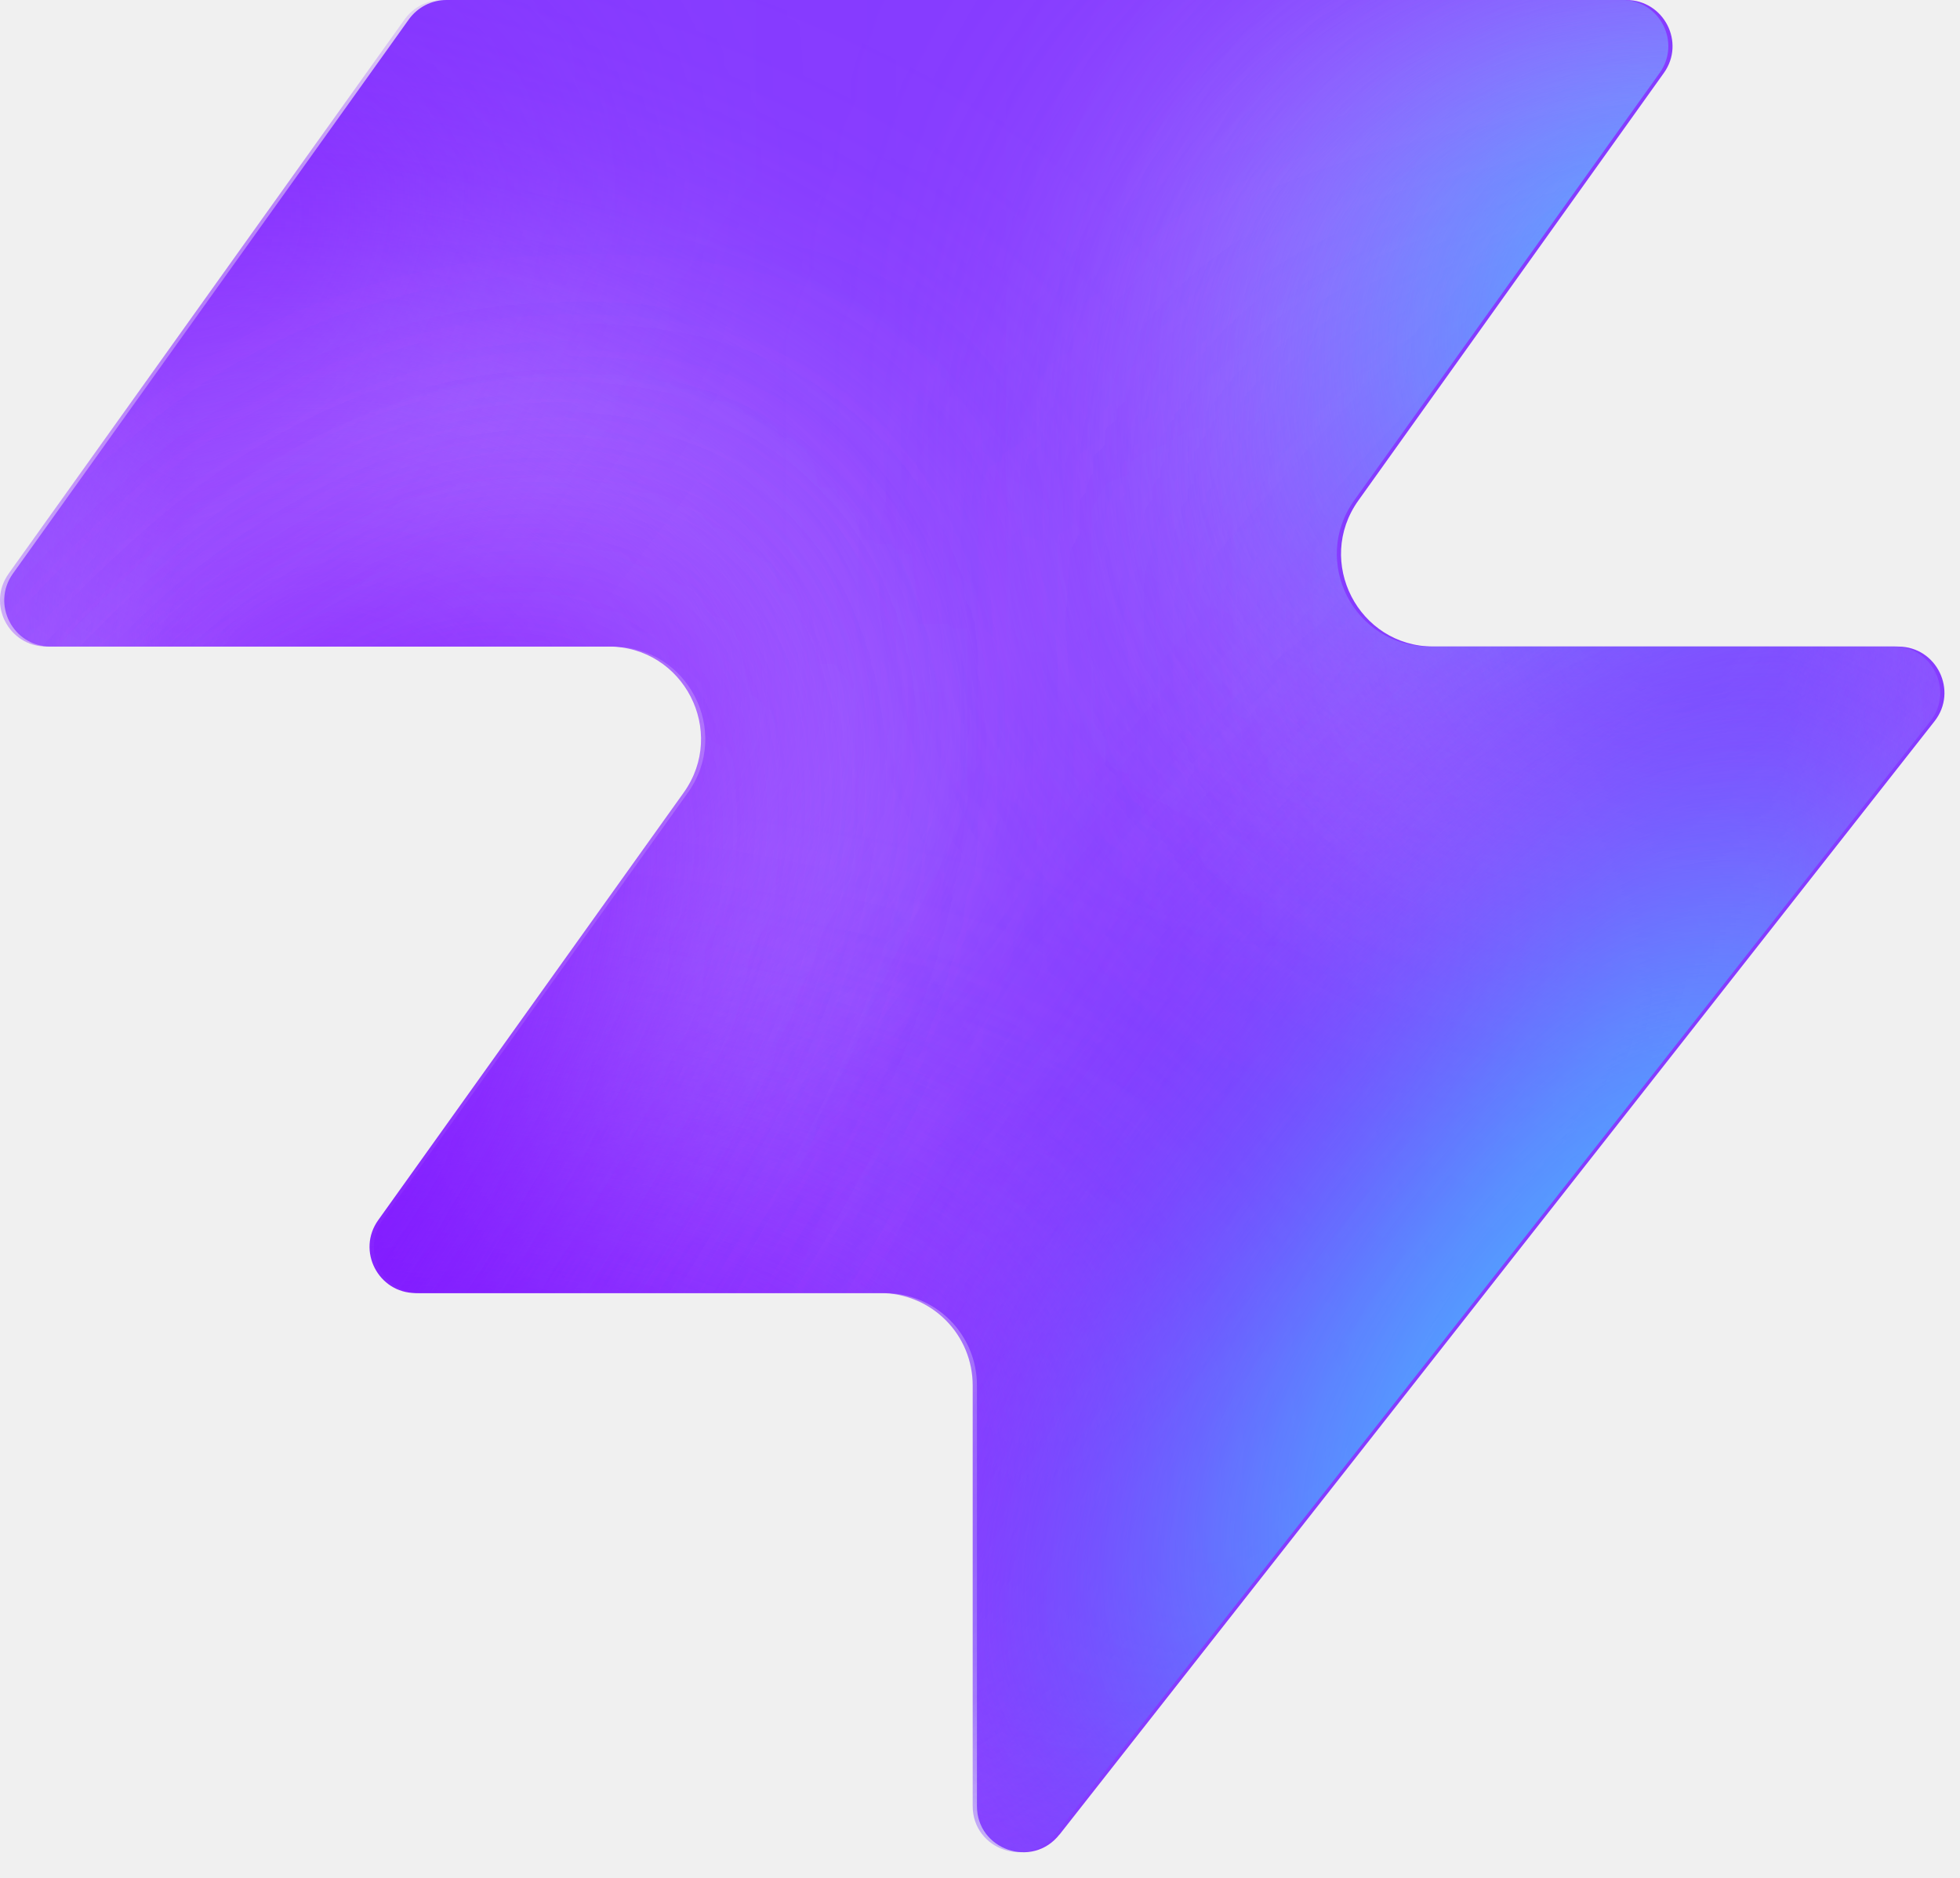
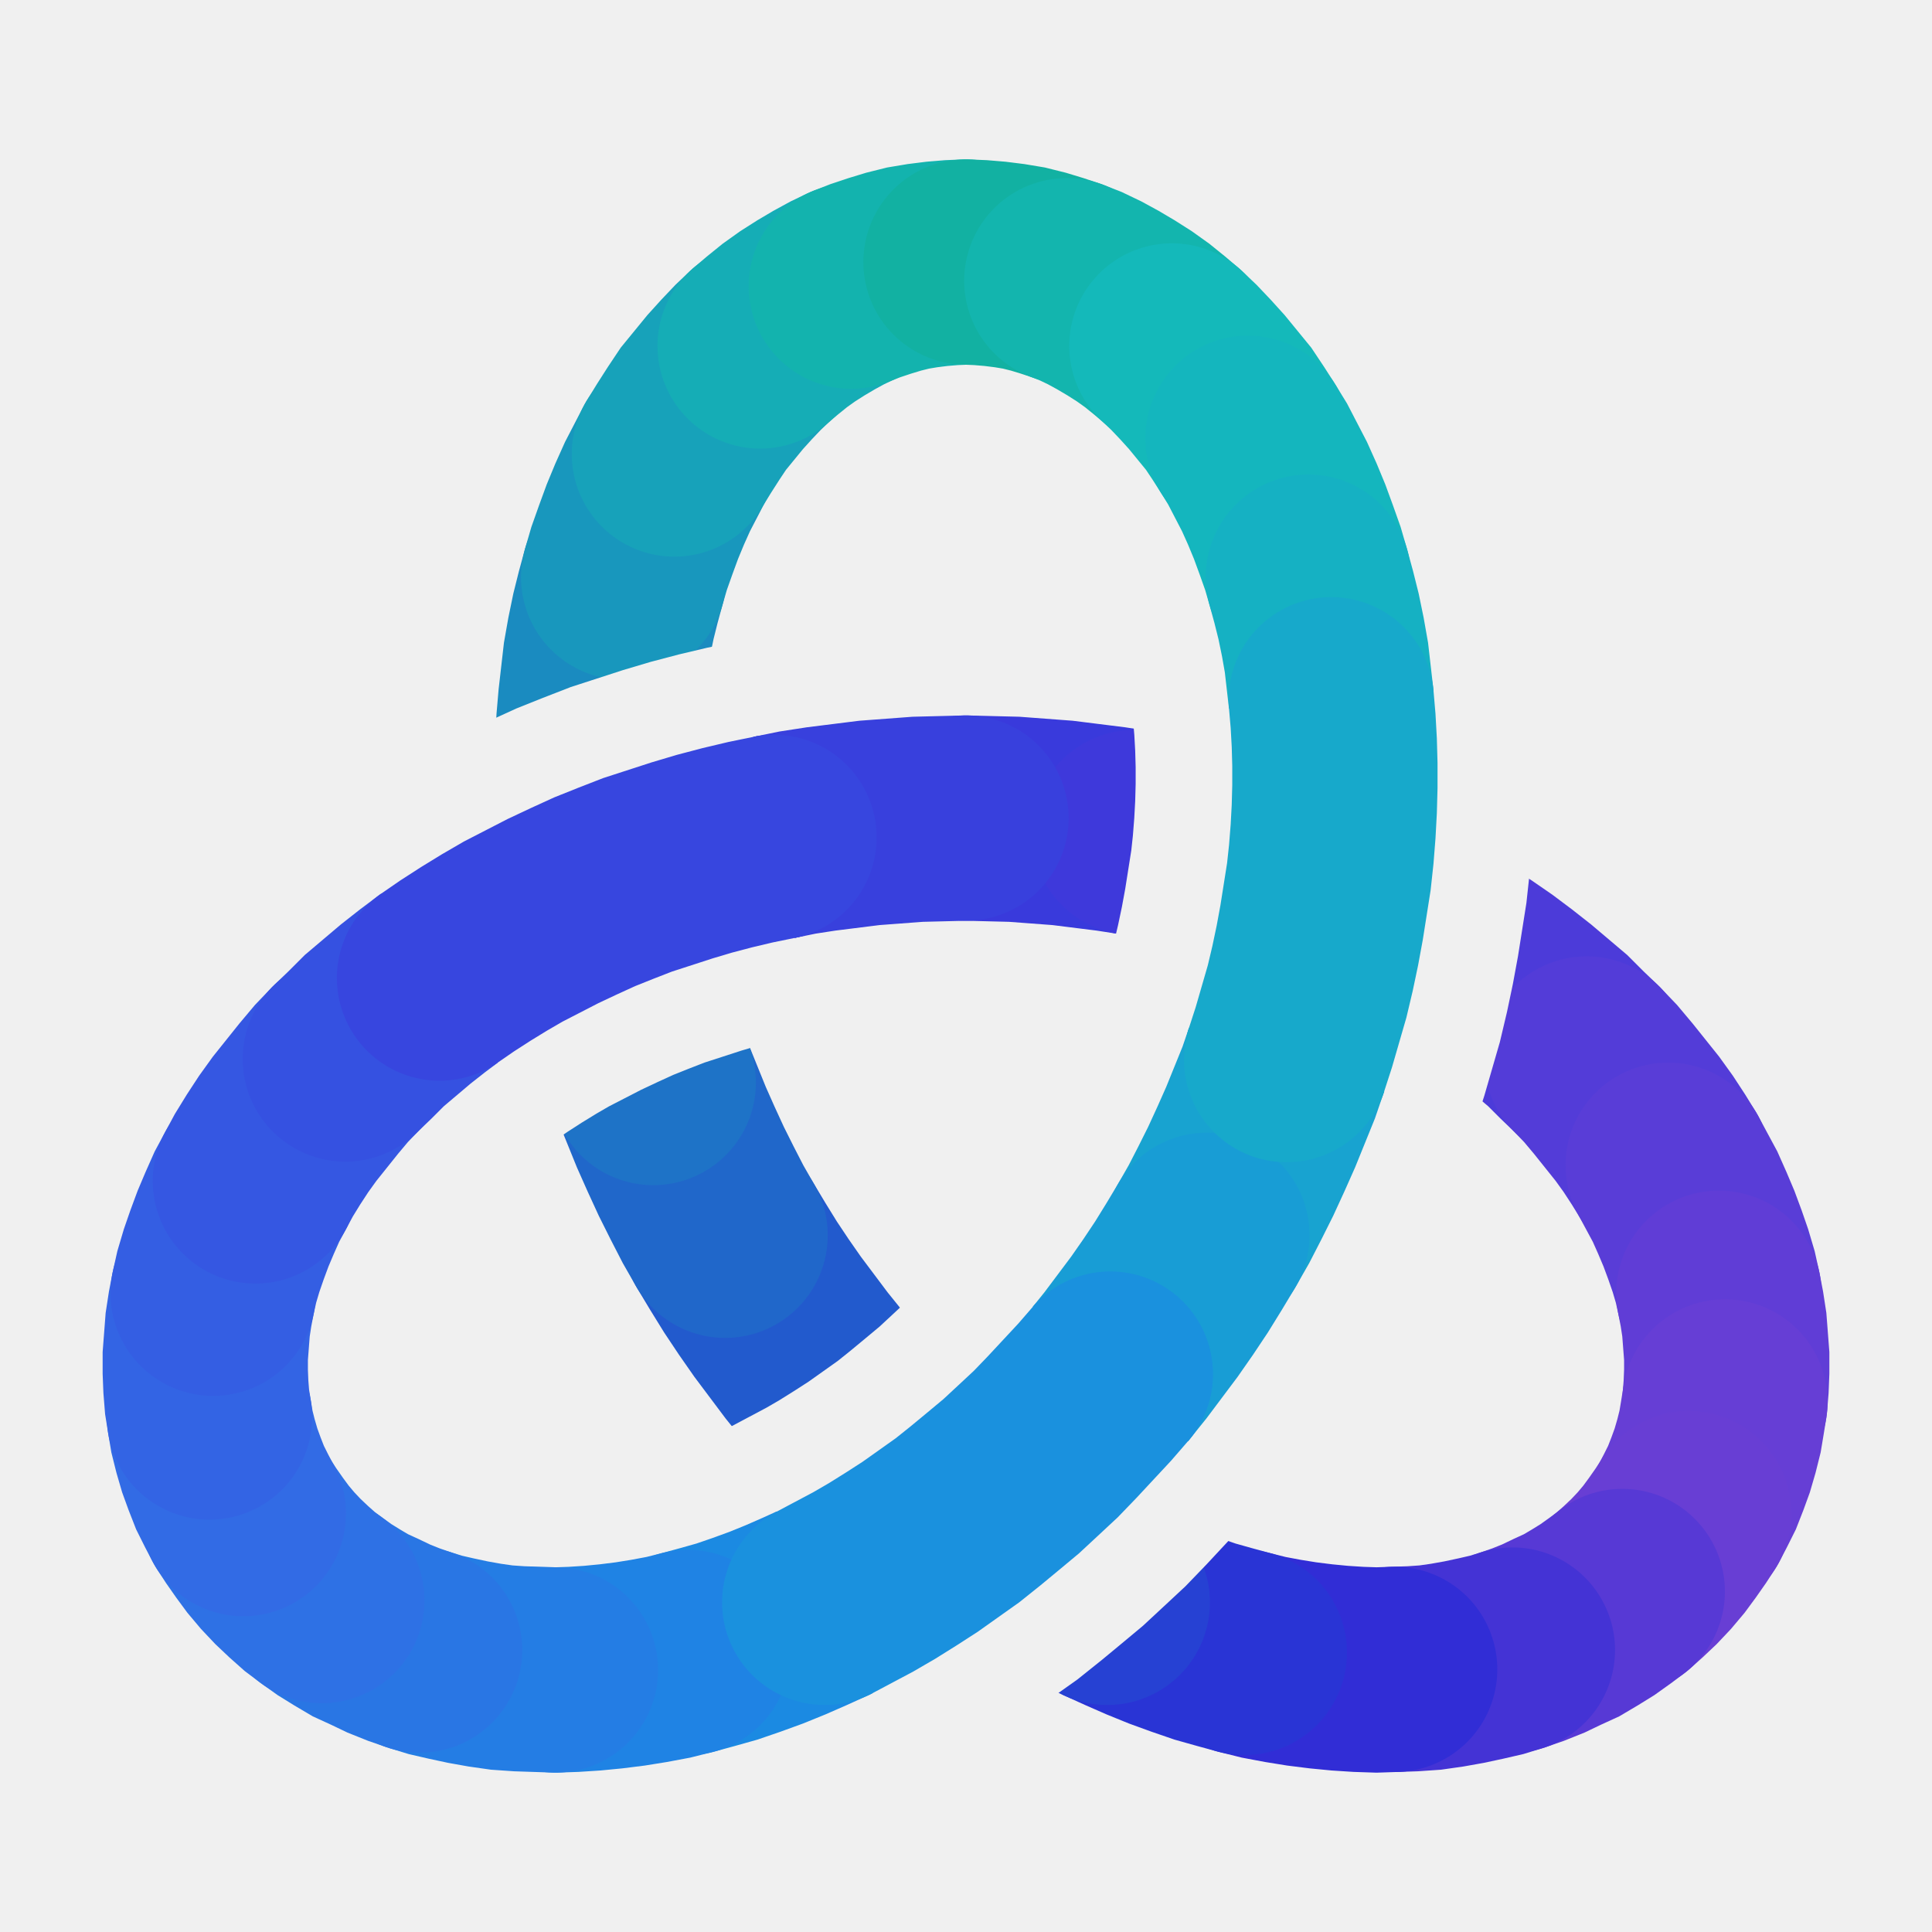
- <svg xmlns="http://www.w3.org/2000/svg" width="48" height="46" fill="none" viewBox="0 0 48 46">
-   <path fill="#863bff" d="M25.946 44.938c-.664.845-2.021.375-2.021-.698V33.937a2.26 2.26 0 0 0-2.262-2.262H10.287c-.92 0-1.456-1.04-.92-1.788l7.48-10.471c1.07-1.497 0-3.578-1.842-3.578H1.237c-.92 0-1.456-1.04-.92-1.788L10.013.474c.214-.297.556-.474.92-.474h28.894c.92 0 1.456 1.04.92 1.788l-7.48 10.471c-1.07 1.498 0 3.579 1.842 3.579h11.377c.943 0 1.473 1.088.89 1.83L25.947 44.94z" style="fill:#863bff;fill:color(display-p3 .525 .23 1);fill-opacity:1" />
-   <mask id="a" width="48" height="46" x="0" y="0" maskUnits="userSpaceOnUse" style="mask-type:alpha">
-     <path fill="#000" d="M25.842 44.938c-.664.844-2.021.375-2.021-.698V33.937a2.26 2.26 0 0 0-2.262-2.262H10.183c-.92 0-1.456-1.04-.92-1.788l7.48-10.471c1.07-1.498 0-3.579-1.842-3.579H1.133c-.92 0-1.456-1.04-.92-1.787L9.91.473c.214-.297.556-.474.92-.474h28.894c.92 0 1.456 1.04.92 1.788l-7.48 10.471c-1.07 1.498 0 3.578 1.842 3.578h11.377c.943 0 1.473 1.088.89 1.832L25.843 44.94z" style="fill:#000;fill-opacity:1" />
+ <svg xmlns="http://www.w3.org/2000/svg" viewBox="0 0 32 32" role="img" aria-label="Nullus">
+   <style>@media (prefers-color-scheme:dark){.s0{stroke:#6a6ae5}.s1{stroke:#6d6ae4}.s2{stroke:#7169e3}.s3{stroke:#7568e2}.s4{stroke:#7867e1}.s5{stroke:#7c66df}.s6{stroke:#8065de}.s7{stroke:#8463dd}.s8{stroke:#8563dc}.s9{stroke:#7d66de}.s10{stroke:#7568e0}.s11{stroke:#6d6ae2}.s12{stroke:#656de1}.s13{stroke:#5a70e1}.s14{stroke:#4e72e0}.s15{stroke:#4075df}.s16{stroke:#2d77de}.s17{stroke:#207bd4}.s18{stroke:#1c7fc3}.s19{stroke:#1a8bc0}.s20{stroke:#1897bd}.s21{stroke:#17a2ba}.s22{stroke:#15adb6}.s23{stroke:#13b3ae}.s24{stroke:#12b1a2}.s25{stroke:#13b5ae}.s26{stroke:#14b9ba}.s27{stroke:#14b6be}.s28{stroke:#15b1c3}.s29{stroke:#16adc7}.s30{stroke:#17a8cc}.s31{stroke:#18a3d0}.s32{stroke:#189dd5}.s33{stroke:#1997d9}.s34{stroke:#1a91de}.s35{stroke:#1b8ae2}.s36{stroke:#1f83e4}.s37{stroke:#247de4}.s38{stroke:#2976e4}.s39{stroke:#3375e6}.s40{stroke:#3e73e6}.s41{stroke:#4572e6}.s42{stroke:#4b71e6}.s43{stroke:#5270e6}.s44{stroke:#576fe6}.s45{stroke:#5d6ee6}.s46{stroke:#616de6}.s47{stroke:#656ce5}.o0{stroke:#17a9cb}.o1{stroke:#1a91de}.o2{stroke:#616de6}}</style>
+   <mask id="nullus-cut">
+     <rect width="32" height="32" fill="#fff" />
+     <g fill="none">
+       <path d="M22.05 11.59L22.08 11.94L22.1 12.3L22.11 12.66L22.11 13.03L22.1 13.4L22.08 13.77L22.05 14.15L22.01 14.52L21.95 14.9L21.89 15.28L21.82 15.66L21.74 16.04L21.65 16.42L21.54 16.8L21.43 17.18L21.31 17.55" stroke="#000" stroke-width="6.6" stroke-linecap="butt" />
+       <path d="M18.39 22.76L18.13 23.06L17.86 23.35L17.59 23.64L17.32 23.92L17.03 24.19L16.75 24.45L16.45 24.7L16.16 24.94L15.86 25.18L15.55 25.4L15.24 25.62L14.93 25.82L14.61 26.02L14.3 26.2L13.98 26.37L13.66 26.54" stroke="#000" stroke-width="6.6" stroke-linecap="butt" />
+       <path d="M7.28 16.2L7.57 16L7.88 15.8L8.19 15.61L8.5 15.43L8.83 15.26L9.16 15.09L9.5 14.93L9.85 14.77L10.2 14.63L10.56 14.49L10.93 14.37L11.3 14.25L11.67 14.14L12.05 14.04L12.43 13.95L12.82 13.87" stroke="#000" stroke-width="6.6" stroke-linecap="butt" />
+     </g>
  </mask>
-   <g mask="url(#a)">
-     <g filter="url(#b)">
-       <ellipse cx="5.508" cy="14.704" fill="#ede6ff" rx="5.508" ry="14.704" style="fill:#ede6ff;fill:color(display-p3 .927 .903 1);fill-opacity:1" transform="matrix(.00324 1 1 -.00324 -4.47 31.516)" />
+   <g fill="none" stroke-width="3.4" stroke-linecap="round">
+     <g mask="url(#nullus-cut)">
+       <path class="s0" d="M16 13.55L16.4 13.56L16.8 13.57L17.2 13.6L17.6 13.63L18 13.68L18.4 13.73L18.79 13.79" stroke="#393adc" />
+       <path class="s1" d="M18.79 13.79L19.18 13.87L19.57 13.95L19.95 14.04L20.33 14.14L20.7 14.25L21.07 14.37L21.44 14.49L21.8 14.63" stroke="#3e39db" />
+       <path class="s2" d="M21.8 14.63L22.15 14.77L22.5 14.93L22.84 15.09L23.17 15.26L23.5 15.43L23.81 15.61L24.12 15.8" stroke="#453ada" />
+       <path class="s3" d="M24.12 15.8L24.43 16L24.72 16.2L25 16.41L25.28 16.63L25.54 16.85L25.8 17.07L26.04 17.31L26.28 17.54" stroke="#4c3bd9" />
+       <path class="s4" d="M26.28 17.54L26.51 17.78L26.72 18.03L26.92 18.28L27.12 18.53L27.3 18.78L27.47 19.04L27.63 19.3" stroke="#533cd8" />
+       <path class="s5" d="M27.63 19.3L27.77 19.56L27.91 19.82L28.03 20.09L28.14 20.35L28.24 20.62L28.33 20.88L28.41 21.15L28.47 21.42" stroke="#593dd7" />
+       <path class="s6" d="M28.47 21.42L28.52 21.68L28.56 21.94L28.58 22.2L28.6 22.46L28.6 22.72L28.59 22.97L28.57 23.22" stroke="#603dd6" />
+       <path class="s7" d="M28.57 23.22L28.53 23.47L28.49 23.71L28.43 23.95L28.36 24.19L28.28 24.41L28.19 24.64L28.08 24.86L27.97 25.07" stroke="#663ed5" />
+       <path class="s8" d="M27.97 25.07L27.84 25.27L27.7 25.47L27.56 25.66L27.4 25.85L27.23 26.03L27.05 26.2L26.87 26.36" stroke="#683ed4" />
+       <path class="s9" d="M26.87 26.36L26.67 26.51L26.46 26.66L26.25 26.79L26.03 26.92L25.79 27.03L25.56 27.14L25.31 27.24L25.05 27.33" stroke="#5739d5" />
+       <path class="s10" d="M25.05 27.33L24.79 27.41L24.53 27.47L24.25 27.53L23.97 27.58L23.69 27.62L23.4 27.64L23.1 27.65" stroke="#4433d5" />
+       <path class="s11" d="M23.1 27.65L22.8 27.66L22.5 27.65L22.19 27.63L21.88 27.6L21.56 27.56L21.25 27.51L20.93 27.45L20.61 27.37" stroke="#312dd6" />
+       <path class="s12" d="M20.61 27.37L20.28 27.28L19.96 27.19L19.64 27.08L19.31 26.96L18.99 26.83L18.67 26.69L18.34 26.54" stroke="#2934d5" />
+       <path class="s13" d="M18.34 26.54L18.02 26.37L17.7 26.2L17.39 26.02L17.07 25.82L16.76 25.62L16.45 25.4L16.14 25.18L15.84 24.94" stroke="#2641d3" />
+       <path class="s14" d="M15.84 24.94L15.55 24.7L15.25 24.45L14.97 24.19L14.68 23.92L14.41 23.64L14.14 23.35L13.87 23.06" stroke="#244ed0" />
+       <path class="s15" d="M13.87 23.06L13.61 22.76L13.36 22.45L13.12 22.13L12.88 21.81L12.65 21.48L12.43 21.15L12.22 20.81L12.01 20.46" stroke="#225acd" />
+       <path class="s16" d="M12.01 20.46L11.81 20.11L11.63 19.76L11.45 19.4L11.28 19.03L11.12 18.67L10.97 18.3L10.82 17.93" stroke="#2067ca" />
+       <path class="s17" d="M10.82 17.93L10.69 17.55L10.57 17.18L10.46 16.8L10.35 16.42L10.26 16.04L10.18 15.66L10.11 15.28L10.05 14.9" stroke="#1e73c7" />
+       <path class="s18" d="M10.05 14.9L9.99 14.52L9.95 14.15L9.92 13.77L9.9 13.4L9.89 13.03L9.89 12.66L9.9 12.3" stroke="#1c7fc3" />
+       <path class="s19" d="M9.9 12.3L9.92 11.94L9.95 11.59L9.99 11.24L10.03 10.89L10.09 10.55L10.16 10.21L10.24 9.89L10.33 9.56" stroke="#1a8bc0" />
+       <path class="s20" d="M10.33 9.56L10.42 9.25L10.53 8.94L10.64 8.64L10.76 8.35L10.89 8.06L11.03 7.79L11.17 7.52" stroke="#1897bd" />
+       <path class="s21" d="M11.17 7.52L11.33 7.26L11.49 7.01L11.65 6.77L11.83 6.55L12.01 6.33L12.2 6.12L12.39 5.92L12.59 5.73" stroke="#17a2ba" />
+       <path class="s22" d="M12.59 5.73L12.79 5.56L13 5.39L13.21 5.24L13.43 5.1L13.65 4.97L13.87 4.85L14.1 4.74" stroke="#15adb6" />
+       <path class="s23" d="M14.1 4.74L14.33 4.65L14.57 4.57L14.8 4.5L15.04 4.44L15.28 4.4L15.52 4.37L15.76 4.35L16 4.34" stroke="#13b3ae" />
+       <path class="s24" d="M16 4.34L16.24 4.35L16.48 4.37L16.72 4.4L16.96 4.44L17.2 4.5L17.43 4.57L17.67 4.65" stroke="#12b1a2" />
+       <path class="s25" d="M17.67 4.65L17.9 4.74L18.13 4.85L18.35 4.97L18.57 5.1L18.79 5.24L19 5.39L19.21 5.56L19.41 5.73" stroke="#13b5ae" />
+       <path class="s26" d="M19.41 5.73L19.61 5.92L19.8 6.12L19.99 6.33L20.17 6.55L20.35 6.77L20.51 7.01L20.67 7.26" stroke="#14b9ba" />
+       <path class="s27" d="M20.67 7.26L20.83 7.52L20.97 7.79L21.11 8.06L21.24 8.35L21.36 8.64L21.47 8.94L21.58 9.25L21.67 9.56" stroke="#14b6be" />
+       <path class="s28" d="M21.67 9.56L21.76 9.89L21.84 10.21L21.91 10.55L21.97 10.89L22.01 11.24L22.05 11.59L22.08 11.94" stroke="#15b1c3" />
+       <path class="s29" d="M22.08 11.94L22.1 12.3L22.11 12.66L22.11 13.03L22.1 13.4L22.08 13.77L22.05 14.15L22.01 14.52L21.95 14.9" stroke="#16adc7" />
+       <path class="s30" d="M21.95 14.9L21.89 15.28L21.82 15.66L21.74 16.04L21.65 16.42L21.54 16.8L21.43 17.18L21.31 17.55" stroke="#17a8cc" />
+       <path class="s31" d="M21.31 17.55L21.18 17.93L21.03 18.3L20.88 18.67L20.72 19.03L20.55 19.4L20.37 19.76L20.19 20.11L19.99 20.46" stroke="#18a3d0" />
+       <path class="s32" d="M19.99 20.46L19.78 20.81L19.57 21.15L19.35 21.48L19.12 21.81L18.88 22.13L18.64 22.45L18.39 22.76" stroke="#189dd5" />
+       <path class="s33" d="M18.39 22.76L18.13 23.06L17.86 23.35L17.59 23.64L17.32 23.92L17.03 24.19L16.75 24.45L16.45 24.7L16.16 24.94" stroke="#1997d9" />
+       <path class="s34" d="M16.16 24.94L15.86 25.18L15.55 25.4L15.24 25.62L14.93 25.82L14.61 26.02L14.3 26.2L13.98 26.37" stroke="#1a91de" />
+       <path class="s35" d="M13.98 26.37L13.66 26.54L13.33 26.69L13.01 26.83L12.69 26.96L12.36 27.08L12.04 27.19L11.72 27.28L11.39 27.37" stroke="#1b8ae2" />
+       <path class="s36" d="M11.39 27.37L11.07 27.45L10.75 27.51L10.44 27.56L10.12 27.6L9.81 27.63L9.5 27.65L9.2 27.66" stroke="#1f83e4" />
+       <path class="s37" d="M9.2 27.66L8.9 27.65L8.6 27.64L8.31 27.62L8.03 27.58L7.75 27.53L7.47 27.47L7.21 27.41L6.95 27.33" stroke="#247de4" />
+       <path class="s38" d="M6.95 27.33L6.69 27.24L6.44 27.14L6.21 27.03L5.97 26.92L5.75 26.79L5.54 26.66L5.33 26.51" stroke="#2976e4" />
+       <path class="s39" d="M5.33 26.51L5.13 26.36L4.95 26.2L4.77 26.03L4.6 25.85L4.44 25.66L4.3 25.47L4.16 25.27L4.03 25.07" stroke="#2e71e5" />
+       <path class="s40" d="M4.03 25.07L3.92 24.86L3.81 24.64L3.72 24.41L3.64 24.19L3.57 23.95L3.51 23.71L3.47 23.47" stroke="#326be5" />
+       <path class="s41" d="M3.47 23.47L3.43 23.22L3.41 22.97L3.4 22.72L3.4 22.46L3.42 22.2L3.44 21.94L3.48 21.68L3.53 21.42" stroke="#3364e4" />
+       <path class="s42" d="M3.53 21.42L3.59 21.15L3.67 20.88L3.76 20.62L3.86 20.35L3.97 20.09L4.09 19.82L4.23 19.56" stroke="#345ee3" />
+       <path class="s43" d="M4.23 19.56L4.37 19.3L4.53 19.04L4.7 18.78L4.88 18.53L5.08 18.28L5.28 18.03L5.49 17.78L5.72 17.54" stroke="#3557e2" />
+       <path class="s44" d="M5.72 17.54L5.96 17.31L6.2 17.07L6.46 16.85L6.72 16.63L7 16.41L7.28 16.2L7.57 16" stroke="#3551e1" />
+       <path class="s45" d="M7.57 16L7.88 15.8L8.19 15.61L8.5 15.43L8.83 15.26L9.16 15.09L9.5 14.93L9.85 14.77L10.2 14.63" stroke="#364be0" />
+       <path class="s46" d="M10.2 14.63L10.56 14.49L10.93 14.37L11.3 14.25L11.67 14.14L12.05 14.04L12.43 13.95L12.82 13.87" stroke="#3745df" />
+       <path class="s47" d="M12.82 13.87L13.21 13.79L13.6 13.73L14 13.68L14.4 13.63L14.8 13.6L15.2 13.57L15.6 13.56L16 13.55" stroke="#3840dd" />
    </g>
-     <g filter="url(#c)">
-       <ellipse cx="10.399" cy="29.851" fill="#ede6ff" rx="10.399" ry="29.851" style="fill:#ede6ff;fill:color(display-p3 .927 .903 1);fill-opacity:1" transform="matrix(.00324 1 1 -.00324 -39.328 7.883)" />
-     </g>
-     <g filter="url(#d)">
-       <ellipse cx="5.508" cy="30.487" fill="#7e14ff" rx="5.508" ry="30.487" style="fill:#7e14ff;fill:color(display-p3 .492 .077 1);fill-opacity:1" transform="rotate(89.814 -25.913 -14.639)scale(1 -1)" />
-     </g>
-     <g filter="url(#e)">
-       <ellipse cx="5.508" cy="30.599" fill="#7e14ff" rx="5.508" ry="30.599" style="fill:#7e14ff;fill:color(display-p3 .492 .077 1);fill-opacity:1" transform="rotate(89.814 -32.644 -3.334)scale(1 -1)" />
-     </g>
-     <g filter="url(#f)">
-       <ellipse cx="5.508" cy="30.599" fill="#7e14ff" rx="5.508" ry="30.599" style="fill:#7e14ff;fill:color(display-p3 .492 .077 1);fill-opacity:1" transform="matrix(.00324 1 1 -.00324 -34.34 30.47)" />
-     </g>
-     <g filter="url(#g)">
-       <ellipse cx="14.072" cy="22.078" fill="#ede6ff" rx="14.072" ry="22.078" style="fill:#ede6ff;fill:color(display-p3 .927 .903 1);fill-opacity:1" transform="rotate(93.35 24.506 48.493)scale(-1 1)" />
-     </g>
-     <g filter="url(#h)">
-       <ellipse cx="3.47" cy="21.501" fill="#7e14ff" rx="3.47" ry="21.501" style="fill:#7e14ff;fill:color(display-p3 .492 .077 1);fill-opacity:1" transform="rotate(89.009 28.708 47.59)scale(-1 1)" />
-     </g>
-     <g filter="url(#i)">
-       <ellipse cx="3.47" cy="21.501" fill="#7e14ff" rx="3.47" ry="21.501" style="fill:#7e14ff;fill:color(display-p3 .492 .077 1);fill-opacity:1" transform="rotate(89.009 28.708 47.59)scale(-1 1)" />
-     </g>
-     <g filter="url(#j)">
-       <ellipse cx=".387" cy="8.972" fill="#7e14ff" rx="4.407" ry="29.108" style="fill:#7e14ff;fill:color(display-p3 .492 .077 1);fill-opacity:1" transform="rotate(39.51 .387 8.972)" />
-     </g>
-     <g filter="url(#k)">
-       <ellipse cx="47.523" cy="-6.092" fill="#7e14ff" rx="4.407" ry="29.108" style="fill:#7e14ff;fill:color(display-p3 .492 .077 1);fill-opacity:1" transform="rotate(37.892 47.523 -6.092)" />
-     </g>
-     <g filter="url(#l)">
-       <ellipse cx="41.412" cy="6.333" fill="#47bfff" rx="5.971" ry="9.665" style="fill:#47bfff;fill:color(display-p3 .28 .748 1);fill-opacity:1" transform="rotate(37.892 41.412 6.333)" />
-     </g>
-     <g filter="url(#m)">
-       <ellipse cx="-1.879" cy="38.332" fill="#7e14ff" rx="4.407" ry="29.108" style="fill:#7e14ff;fill:color(display-p3 .492 .077 1);fill-opacity:1" transform="rotate(37.892 -1.88 38.332)" />
-     </g>
-     <g filter="url(#n)">
-       <ellipse cx="-1.879" cy="38.332" fill="#7e14ff" rx="4.407" ry="29.108" style="fill:#7e14ff;fill:color(display-p3 .492 .077 1);fill-opacity:1" transform="rotate(37.892 -1.88 38.332)" />
-     </g>
-     <g filter="url(#o)">
-       <ellipse cx="35.651" cy="29.907" fill="#7e14ff" rx="4.407" ry="29.108" style="fill:#7e14ff;fill:color(display-p3 .492 .077 1);fill-opacity:1" transform="rotate(37.892 35.651 29.907)" />
-     </g>
-     <g filter="url(#p)">
-       <ellipse cx="38.418" cy="32.4" fill="#47bfff" rx="5.971" ry="15.297" style="fill:#47bfff;fill:color(display-p3 .28 .748 1);fill-opacity:1" transform="rotate(37.892 38.418 32.4)" />
-     </g>
+     <path class="o0" d="M22.05 11.59L22.08 11.94L22.1 12.3L22.11 12.66L22.11 13.03L22.1 13.4L22.08 13.77L22.05 14.15L22.01 14.52L21.95 14.9L21.89 15.28L21.82 15.66L21.74 16.04L21.65 16.42L21.54 16.8L21.43 17.18L21.31 17.55" stroke="#17a9cb" />
+     <path class="o1" d="M18.39 22.76L18.13 23.06L17.86 23.35L17.59 23.64L17.32 23.92L17.03 24.19L16.75 24.45L16.45 24.7L16.16 24.94L15.86 25.18L15.55 25.4L15.24 25.62L14.93 25.82L14.61 26.02L14.3 26.2L13.98 26.37L13.66 26.54" stroke="#1a91de" />
+     <path class="o2" d="M7.28 16.2L7.57 16L7.88 15.8L8.19 15.61L8.5 15.43L8.83 15.26L9.16 15.09L9.5 14.93L9.85 14.77L10.2 14.63L10.56 14.49L10.93 14.37L11.3 14.25L11.67 14.14L12.05 14.04L12.43 13.95L12.82 13.87" stroke="#3746df" />
  </g>
-   <defs>
-     <filter id="b" width="60.045" height="41.654" x="-19.77" y="16.149" color-interpolation-filters="sRGB" filterUnits="userSpaceOnUse">
-       <feFlood flood-opacity="0" result="BackgroundImageFix" />
-       <feBlend in="SourceGraphic" in2="BackgroundImageFix" result="shape" />
-       <feGaussianBlur result="effect1_foregroundBlur_2002_17158" stdDeviation="7.659" />
-     </filter>
-     <filter id="c" width="90.34" height="51.437" x="-54.613" y="-7.533" color-interpolation-filters="sRGB" filterUnits="userSpaceOnUse">
-       <feFlood flood-opacity="0" result="BackgroundImageFix" />
-       <feBlend in="SourceGraphic" in2="BackgroundImageFix" result="shape" />
-       <feGaussianBlur result="effect1_foregroundBlur_2002_17158" stdDeviation="7.659" />
-     </filter>
-     <filter id="d" width="79.355" height="29.4" x="-49.64" y="2.03" color-interpolation-filters="sRGB" filterUnits="userSpaceOnUse">
-       <feFlood flood-opacity="0" result="BackgroundImageFix" />
-       <feBlend in="SourceGraphic" in2="BackgroundImageFix" result="shape" />
-       <feGaussianBlur result="effect1_foregroundBlur_2002_17158" stdDeviation="4.596" />
-     </filter>
-     <filter id="e" width="79.579" height="29.4" x="-45.045" y="20.029" color-interpolation-filters="sRGB" filterUnits="userSpaceOnUse">
-       <feFlood flood-opacity="0" result="BackgroundImageFix" />
-       <feBlend in="SourceGraphic" in2="BackgroundImageFix" result="shape" />
-       <feGaussianBlur result="effect1_foregroundBlur_2002_17158" stdDeviation="4.596" />
-     </filter>
-     <filter id="f" width="79.579" height="29.4" x="-43.513" y="21.178" color-interpolation-filters="sRGB" filterUnits="userSpaceOnUse">
-       <feFlood flood-opacity="0" result="BackgroundImageFix" />
-       <feBlend in="SourceGraphic" in2="BackgroundImageFix" result="shape" />
-       <feGaussianBlur result="effect1_foregroundBlur_2002_17158" stdDeviation="4.596" />
-     </filter>
-     <filter id="g" width="74.749" height="58.852" x="15.756" y="-17.901" color-interpolation-filters="sRGB" filterUnits="userSpaceOnUse">
-       <feFlood flood-opacity="0" result="BackgroundImageFix" />
-       <feBlend in="SourceGraphic" in2="BackgroundImageFix" result="shape" />
-       <feGaussianBlur result="effect1_foregroundBlur_2002_17158" stdDeviation="7.659" />
-     </filter>
-     <filter id="h" width="61.377" height="25.362" x="23.548" y="2.284" color-interpolation-filters="sRGB" filterUnits="userSpaceOnUse">
-       <feFlood flood-opacity="0" result="BackgroundImageFix" />
-       <feBlend in="SourceGraphic" in2="BackgroundImageFix" result="shape" />
-       <feGaussianBlur result="effect1_foregroundBlur_2002_17158" stdDeviation="4.596" />
-     </filter>
-     <filter id="i" width="61.377" height="25.362" x="23.548" y="2.284" color-interpolation-filters="sRGB" filterUnits="userSpaceOnUse">
-       <feFlood flood-opacity="0" result="BackgroundImageFix" />
-       <feBlend in="SourceGraphic" in2="BackgroundImageFix" result="shape" />
-       <feGaussianBlur result="effect1_foregroundBlur_2002_17158" stdDeviation="4.596" />
-     </filter>
-     <filter id="j" width="56.045" height="63.649" x="-27.636" y="-22.853" color-interpolation-filters="sRGB" filterUnits="userSpaceOnUse">
-       <feFlood flood-opacity="0" result="BackgroundImageFix" />
-       <feBlend in="SourceGraphic" in2="BackgroundImageFix" result="shape" />
-       <feGaussianBlur result="effect1_foregroundBlur_2002_17158" stdDeviation="4.596" />
-     </filter>
-     <filter id="k" width="54.814" height="64.646" x="20.116" y="-38.415" color-interpolation-filters="sRGB" filterUnits="userSpaceOnUse">
-       <feFlood flood-opacity="0" result="BackgroundImageFix" />
-       <feBlend in="SourceGraphic" in2="BackgroundImageFix" result="shape" />
-       <feGaussianBlur result="effect1_foregroundBlur_2002_17158" stdDeviation="4.596" />
-     </filter>
-     <filter id="l" width="33.541" height="35.313" x="24.641" y="-11.323" color-interpolation-filters="sRGB" filterUnits="userSpaceOnUse">
-       <feFlood flood-opacity="0" result="BackgroundImageFix" />
-       <feBlend in="SourceGraphic" in2="BackgroundImageFix" result="shape" />
-       <feGaussianBlur result="effect1_foregroundBlur_2002_17158" stdDeviation="4.596" />
-     </filter>
-     <filter id="m" width="54.814" height="64.646" x="-29.286" y="6.009" color-interpolation-filters="sRGB" filterUnits="userSpaceOnUse">
-       <feFlood flood-opacity="0" result="BackgroundImageFix" />
-       <feBlend in="SourceGraphic" in2="BackgroundImageFix" result="shape" />
-       <feGaussianBlur result="effect1_foregroundBlur_2002_17158" stdDeviation="4.596" />
-     </filter>
-     <filter id="n" width="54.814" height="64.646" x="-29.286" y="6.009" color-interpolation-filters="sRGB" filterUnits="userSpaceOnUse">
-       <feFlood flood-opacity="0" result="BackgroundImageFix" />
-       <feBlend in="SourceGraphic" in2="BackgroundImageFix" result="shape" />
-       <feGaussianBlur result="effect1_foregroundBlur_2002_17158" stdDeviation="4.596" />
-     </filter>
-     <filter id="o" width="54.814" height="64.646" x="8.244" y="-2.416" color-interpolation-filters="sRGB" filterUnits="userSpaceOnUse">
-       <feFlood flood-opacity="0" result="BackgroundImageFix" />
-       <feBlend in="SourceGraphic" in2="BackgroundImageFix" result="shape" />
-       <feGaussianBlur result="effect1_foregroundBlur_2002_17158" stdDeviation="4.596" />
-     </filter>
-     <filter id="p" width="39.409" height="43.623" x="18.713" y="10.588" color-interpolation-filters="sRGB" filterUnits="userSpaceOnUse">
-       <feFlood flood-opacity="0" result="BackgroundImageFix" />
-       <feBlend in="SourceGraphic" in2="BackgroundImageFix" result="shape" />
-       <feGaussianBlur result="effect1_foregroundBlur_2002_17158" stdDeviation="4.596" />
-     </filter>
-   </defs>
</svg>
